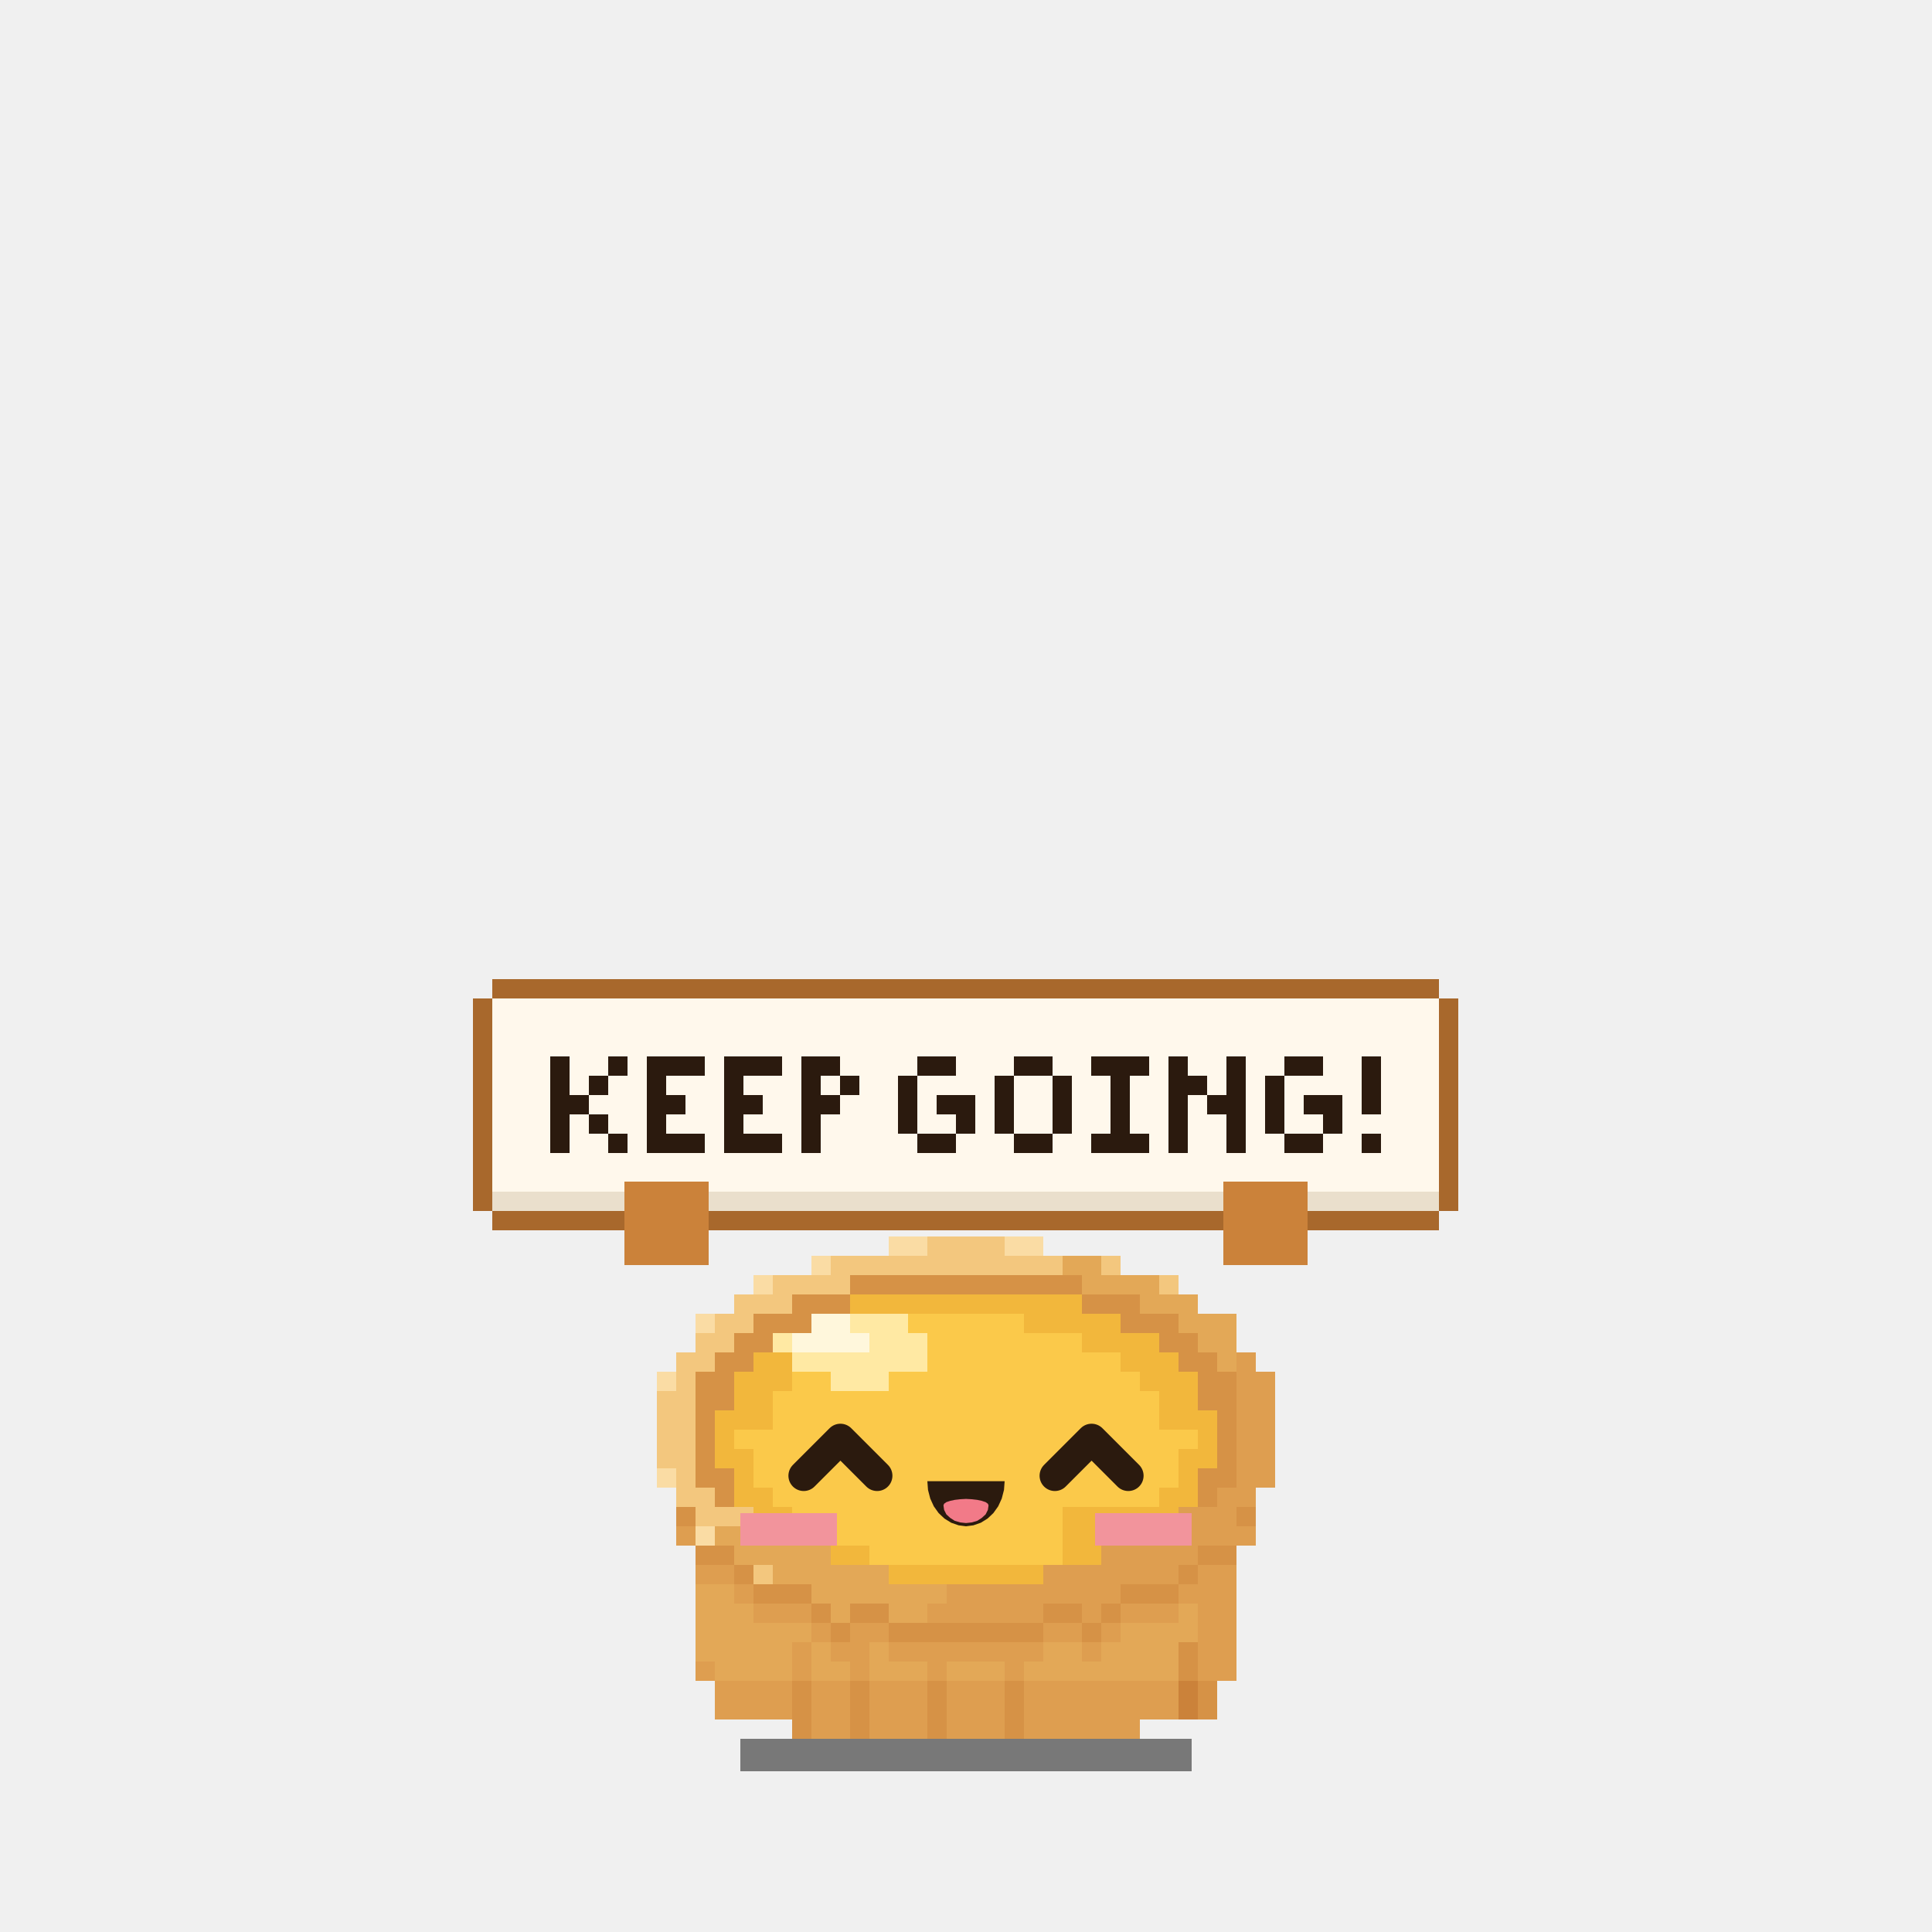
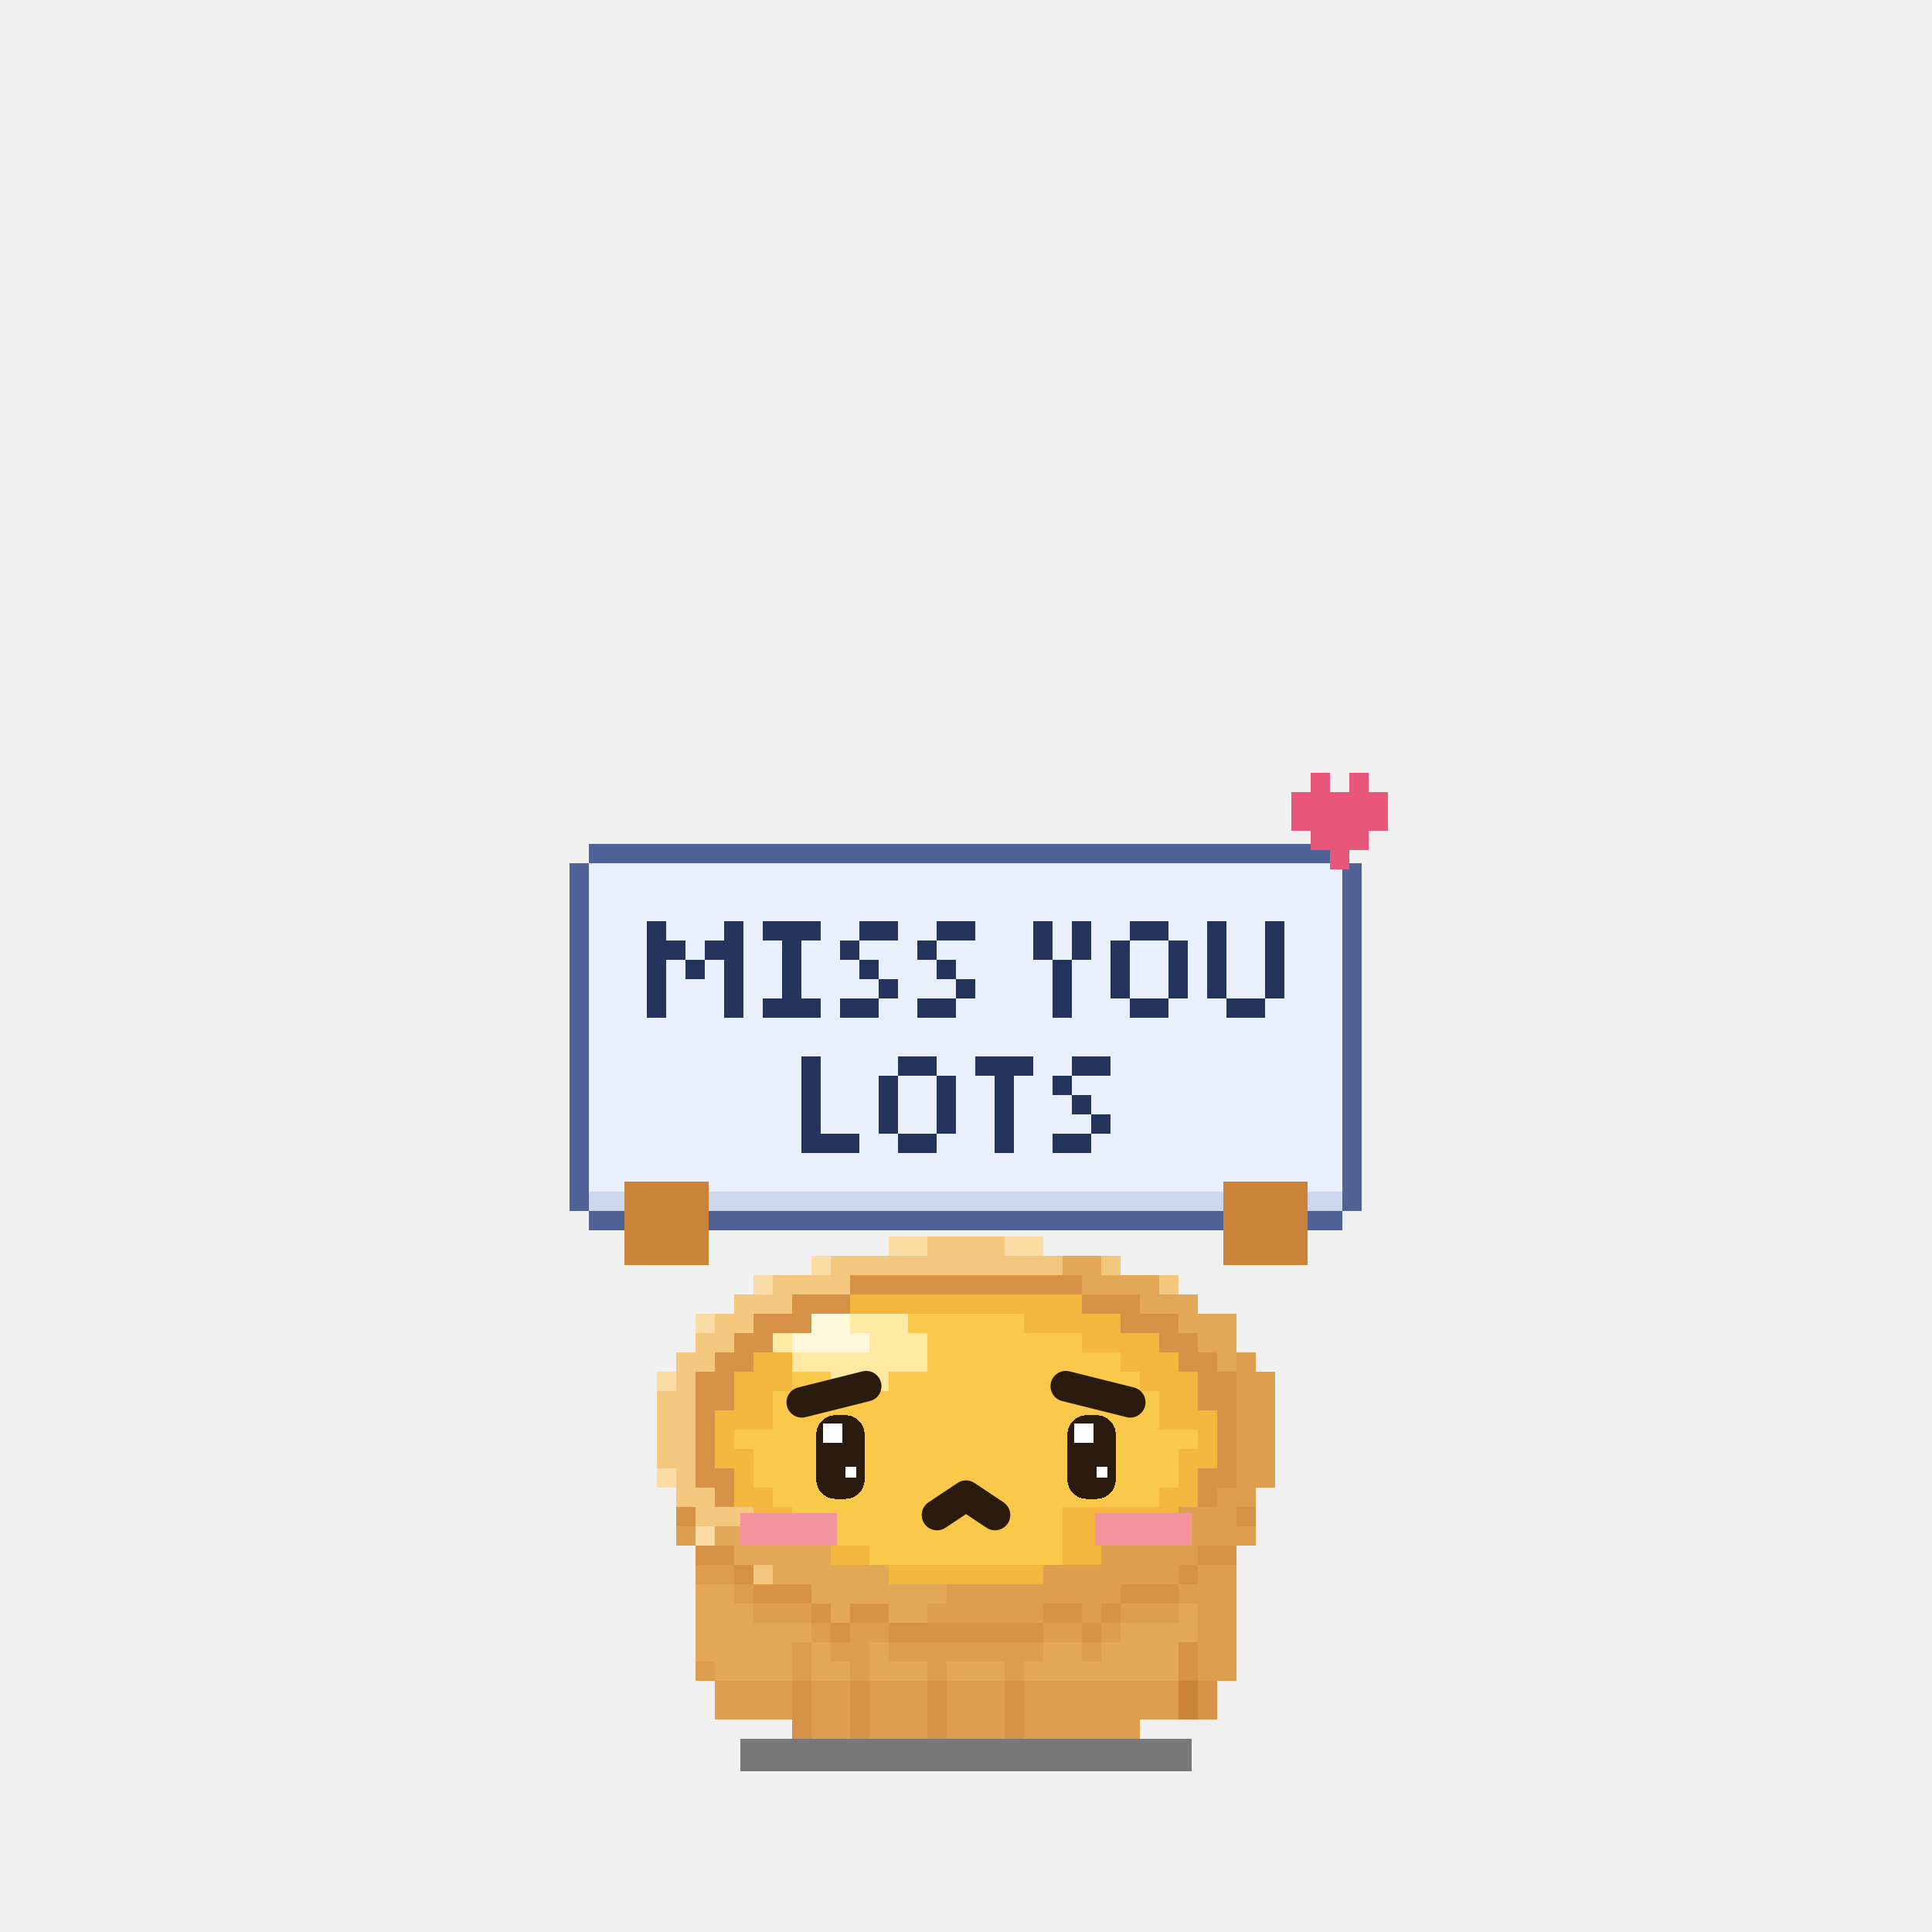
<svg xmlns="http://www.w3.org/2000/svg" viewBox="-20 -34 60 60" width="500" height="500" shape-rendering="crispEdges">
  <defs>
    <style>
      .rise { animation: sign-rise 0.55s ease-out both; }
      .hold { transform-origin: 10px 4.2px; animation: sign-sway 2s 0.55s infinite ease-in-out; }
      .body { transform-origin: 10px 20px; animation: sign-bounce 1s infinite ease-in-out; }
      .shadow { transform-origin: 10px 20px; animation: sign-shadow 1s infinite ease-in-out; }
-       .tw1 { opacity: 0; animation: sign-tw 2s 0.6s infinite step-end; }
-       .tw2 { opacity: 0; animation: sign-tw 2s 1.6s infinite step-end; }
      @keyframes sign-rise {
-       0% { transform: translateY(8.8px); }
+       0% { transform: translateY(13.0px); }
      70% { transform: translateY(-1px); }
      100% { transform: translateY(0); }
      }
      @keyframes sign-sway {
      0%, 100% { transform: rotate(-2.5deg) translateY(0); }
      25% { transform: rotate(0deg) translateY(-0.6px); }
      50% { transform: rotate(2.5deg) translateY(0); }
      75% { transform: rotate(0deg) translateY(-0.6px); }
      }
      @keyframes sign-bounce { 0%, 100% { transform: scale(1, 1); } 50% { transform: scale(1.025, 0.975); } }
      @keyframes sign-shadow { 0%, 100% { transform: scaleX(1); } 50% { transform: scaleX(1.04); } }
-       @keyframes sign-tw { 0% { opacity: 1; } 25% { opacity: 0; } 100% { opacity: 0; } }
+       .beat { transform-box: fill-box; transform-origin: center; animation: sign-beat 1s infinite ease-out; }
+       @keyframes sign-beat {
+       0%, 40%, 100% { transform: scale(1); }
+       10% { transform: scale(1.3); }
+       20% { transform: scale(1.05); }
+       30% { transform: scale(1.22); }
+       }
+       .blink { transform-origin: 10px 11.25px; animation: sign-blink 4s infinite ease-in-out; }
+       @keyframes sign-blink { 0%, 46%, 54%, 100% { transform: scaleY(1); } 50% { transform: scaleY(0.12); } }
    </style>
  </defs>
  <g class="shadow">
    <rect x="3" y="20" width="14" height="1" fill="#000" opacity="0.5" />
  </g>
  <g class="body">
    <g class="rise">
      <g class="hold">
-         <g transform="translate(-5.3 -3.6) scale(0.6)">
-           <rect x="1" y="0" width="49" height="1" fill="#A8682C" />
-           <rect x="0" y="1" width="1" height="1" fill="#A8682C" />
-           <rect x="1" y="1" width="49" height="1" fill="#FFF8EC" />
-           <rect x="50" y="1" width="1" height="1" fill="#A8682C" />
-           <rect x="0" y="2" width="1" height="1" fill="#A8682C" />
-           <rect x="1" y="2" width="49" height="1" fill="#FFF8EC" />
-           <rect x="50" y="2" width="1" height="1" fill="#A8682C" />
-           <rect x="0" y="3" width="1" height="1" fill="#A8682C" />
-           <rect x="1" y="3" width="49" height="1" fill="#FFF8EC" />
-           <rect x="50" y="3" width="1" height="1" fill="#A8682C" />
-           <rect x="0" y="4" width="1" height="1" fill="#A8682C" />
-           <rect x="1" y="4" width="3" height="1" fill="#FFF8EC" />
-           <rect x="4" y="4" width="1" height="1" fill="#2B1A0E" />
-           <rect x="5" y="4" width="2" height="1" fill="#FFF8EC" />
-           <rect x="7" y="4" width="1" height="1" fill="#2B1A0E" />
-           <rect x="8" y="4" width="1" height="1" fill="#FFF8EC" />
-           <rect x="9" y="4" width="3" height="1" fill="#2B1A0E" />
-           <rect x="12" y="4" width="1" height="1" fill="#FFF8EC" />
-           <rect x="13" y="4" width="3" height="1" fill="#2B1A0E" />
-           <rect x="16" y="4" width="1" height="1" fill="#FFF8EC" />
-           <rect x="17" y="4" width="2" height="1" fill="#2B1A0E" />
-           <rect x="19" y="4" width="4" height="1" fill="#FFF8EC" />
-           <rect x="23" y="4" width="2" height="1" fill="#2B1A0E" />
-           <rect x="25" y="4" width="3" height="1" fill="#FFF8EC" />
-           <rect x="28" y="4" width="2" height="1" fill="#2B1A0E" />
-           <rect x="30" y="4" width="2" height="1" fill="#FFF8EC" />
-           <rect x="32" y="4" width="3" height="1" fill="#2B1A0E" />
-           <rect x="35" y="4" width="1" height="1" fill="#FFF8EC" />
-           <rect x="36" y="4" width="1" height="1" fill="#2B1A0E" />
-           <rect x="37" y="4" width="2" height="1" fill="#FFF8EC" />
-           <rect x="39" y="4" width="1" height="1" fill="#2B1A0E" />
-           <rect x="40" y="4" width="2" height="1" fill="#FFF8EC" />
-           <rect x="42" y="4" width="2" height="1" fill="#2B1A0E" />
-           <rect x="44" y="4" width="2" height="1" fill="#FFF8EC" />
-           <rect x="46" y="4" width="1" height="1" fill="#2B1A0E" />
-           <rect x="47" y="4" width="3" height="1" fill="#FFF8EC" />
-           <rect x="50" y="4" width="1" height="1" fill="#A8682C" />
-           <rect x="0" y="5" width="1" height="1" fill="#A8682C" />
-           <rect x="1" y="5" width="3" height="1" fill="#FFF8EC" />
-           <rect x="4" y="5" width="1" height="1" fill="#2B1A0E" />
-           <rect x="5" y="5" width="1" height="1" fill="#FFF8EC" />
-           <rect x="6" y="5" width="1" height="1" fill="#2B1A0E" />
-           <rect x="7" y="5" width="2" height="1" fill="#FFF8EC" />
-           <rect x="9" y="5" width="1" height="1" fill="#2B1A0E" />
-           <rect x="10" y="5" width="3" height="1" fill="#FFF8EC" />
-           <rect x="13" y="5" width="1" height="1" fill="#2B1A0E" />
-           <rect x="14" y="5" width="3" height="1" fill="#FFF8EC" />
-           <rect x="17" y="5" width="1" height="1" fill="#2B1A0E" />
-           <rect x="18" y="5" width="1" height="1" fill="#FFF8EC" />
-           <rect x="19" y="5" width="1" height="1" fill="#2B1A0E" />
-           <rect x="20" y="5" width="2" height="1" fill="#FFF8EC" />
-           <rect x="22" y="5" width="1" height="1" fill="#2B1A0E" />
-           <rect x="23" y="5" width="4" height="1" fill="#FFF8EC" />
-           <rect x="27" y="5" width="1" height="1" fill="#2B1A0E" />
-           <rect x="28" y="5" width="2" height="1" fill="#FFF8EC" />
-           <rect x="30" y="5" width="1" height="1" fill="#2B1A0E" />
-           <rect x="31" y="5" width="2" height="1" fill="#FFF8EC" />
-           <rect x="33" y="5" width="1" height="1" fill="#2B1A0E" />
-           <rect x="34" y="5" width="2" height="1" fill="#FFF8EC" />
-           <rect x="36" y="5" width="2" height="1" fill="#2B1A0E" />
-           <rect x="38" y="5" width="1" height="1" fill="#FFF8EC" />
-           <rect x="39" y="5" width="1" height="1" fill="#2B1A0E" />
-           <rect x="40" y="5" width="1" height="1" fill="#FFF8EC" />
-           <rect x="41" y="5" width="1" height="1" fill="#2B1A0E" />
-           <rect x="42" y="5" width="4" height="1" fill="#FFF8EC" />
-           <rect x="46" y="5" width="1" height="1" fill="#2B1A0E" />
-           <rect x="47" y="5" width="3" height="1" fill="#FFF8EC" />
-           <rect x="50" y="5" width="1" height="1" fill="#A8682C" />
-           <rect x="0" y="6" width="1" height="1" fill="#A8682C" />
-           <rect x="1" y="6" width="3" height="1" fill="#FFF8EC" />
-           <rect x="4" y="6" width="2" height="1" fill="#2B1A0E" />
-           <rect x="6" y="6" width="3" height="1" fill="#FFF8EC" />
-           <rect x="9" y="6" width="2" height="1" fill="#2B1A0E" />
-           <rect x="11" y="6" width="2" height="1" fill="#FFF8EC" />
-           <rect x="13" y="6" width="2" height="1" fill="#2B1A0E" />
-           <rect x="15" y="6" width="2" height="1" fill="#FFF8EC" />
-           <rect x="17" y="6" width="2" height="1" fill="#2B1A0E" />
-           <rect x="19" y="6" width="3" height="1" fill="#FFF8EC" />
-           <rect x="22" y="6" width="1" height="1" fill="#2B1A0E" />
-           <rect x="23" y="6" width="1" height="1" fill="#FFF8EC" />
-           <rect x="24" y="6" width="2" height="1" fill="#2B1A0E" />
-           <rect x="26" y="6" width="1" height="1" fill="#FFF8EC" />
-           <rect x="27" y="6" width="1" height="1" fill="#2B1A0E" />
-           <rect x="28" y="6" width="2" height="1" fill="#FFF8EC" />
-           <rect x="30" y="6" width="1" height="1" fill="#2B1A0E" />
-           <rect x="31" y="6" width="2" height="1" fill="#FFF8EC" />
-           <rect x="33" y="6" width="1" height="1" fill="#2B1A0E" />
-           <rect x="34" y="6" width="2" height="1" fill="#FFF8EC" />
-           <rect x="36" y="6" width="1" height="1" fill="#2B1A0E" />
-           <rect x="37" y="6" width="1" height="1" fill="#FFF8EC" />
-           <rect x="38" y="6" width="2" height="1" fill="#2B1A0E" />
-           <rect x="40" y="6" width="1" height="1" fill="#FFF8EC" />
-           <rect x="41" y="6" width="1" height="1" fill="#2B1A0E" />
-           <rect x="42" y="6" width="1" height="1" fill="#FFF8EC" />
-           <rect x="43" y="6" width="2" height="1" fill="#2B1A0E" />
-           <rect x="45" y="6" width="1" height="1" fill="#FFF8EC" />
-           <rect x="46" y="6" width="1" height="1" fill="#2B1A0E" />
-           <rect x="47" y="6" width="3" height="1" fill="#FFF8EC" />
-           <rect x="50" y="6" width="1" height="1" fill="#A8682C" />
-           <rect x="0" y="7" width="1" height="1" fill="#A8682C" />
-           <rect x="1" y="7" width="3" height="1" fill="#FFF8EC" />
-           <rect x="4" y="7" width="1" height="1" fill="#2B1A0E" />
-           <rect x="5" y="7" width="1" height="1" fill="#FFF8EC" />
-           <rect x="6" y="7" width="1" height="1" fill="#2B1A0E" />
-           <rect x="7" y="7" width="2" height="1" fill="#FFF8EC" />
-           <rect x="9" y="7" width="1" height="1" fill="#2B1A0E" />
-           <rect x="10" y="7" width="3" height="1" fill="#FFF8EC" />
-           <rect x="13" y="7" width="1" height="1" fill="#2B1A0E" />
-           <rect x="14" y="7" width="3" height="1" fill="#FFF8EC" />
-           <rect x="17" y="7" width="1" height="1" fill="#2B1A0E" />
-           <rect x="18" y="7" width="4" height="1" fill="#FFF8EC" />
-           <rect x="22" y="7" width="1" height="1" fill="#2B1A0E" />
-           <rect x="23" y="7" width="2" height="1" fill="#FFF8EC" />
-           <rect x="25" y="7" width="1" height="1" fill="#2B1A0E" />
-           <rect x="26" y="7" width="1" height="1" fill="#FFF8EC" />
-           <rect x="27" y="7" width="1" height="1" fill="#2B1A0E" />
-           <rect x="28" y="7" width="2" height="1" fill="#FFF8EC" />
-           <rect x="30" y="7" width="1" height="1" fill="#2B1A0E" />
-           <rect x="31" y="7" width="2" height="1" fill="#FFF8EC" />
-           <rect x="33" y="7" width="1" height="1" fill="#2B1A0E" />
-           <rect x="34" y="7" width="2" height="1" fill="#FFF8EC" />
-           <rect x="36" y="7" width="1" height="1" fill="#2B1A0E" />
-           <rect x="37" y="7" width="2" height="1" fill="#FFF8EC" />
-           <rect x="39" y="7" width="1" height="1" fill="#2B1A0E" />
-           <rect x="40" y="7" width="1" height="1" fill="#FFF8EC" />
-           <rect x="41" y="7" width="1" height="1" fill="#2B1A0E" />
-           <rect x="42" y="7" width="2" height="1" fill="#FFF8EC" />
-           <rect x="44" y="7" width="1" height="1" fill="#2B1A0E" />
-           <rect x="45" y="7" width="5" height="1" fill="#FFF8EC" />
-           <rect x="50" y="7" width="1" height="1" fill="#A8682C" />
-           <rect x="0" y="8" width="1" height="1" fill="#A8682C" />
-           <rect x="1" y="8" width="3" height="1" fill="#FFF8EC" />
-           <rect x="4" y="8" width="1" height="1" fill="#2B1A0E" />
-           <rect x="5" y="8" width="2" height="1" fill="#FFF8EC" />
-           <rect x="7" y="8" width="1" height="1" fill="#2B1A0E" />
-           <rect x="8" y="8" width="1" height="1" fill="#FFF8EC" />
-           <rect x="9" y="8" width="3" height="1" fill="#2B1A0E" />
-           <rect x="12" y="8" width="1" height="1" fill="#FFF8EC" />
-           <rect x="13" y="8" width="3" height="1" fill="#2B1A0E" />
-           <rect x="16" y="8" width="1" height="1" fill="#FFF8EC" />
-           <rect x="17" y="8" width="1" height="1" fill="#2B1A0E" />
-           <rect x="18" y="8" width="5" height="1" fill="#FFF8EC" />
-           <rect x="23" y="8" width="2" height="1" fill="#2B1A0E" />
-           <rect x="25" y="8" width="3" height="1" fill="#FFF8EC" />
-           <rect x="28" y="8" width="2" height="1" fill="#2B1A0E" />
-           <rect x="30" y="8" width="2" height="1" fill="#FFF8EC" />
-           <rect x="32" y="8" width="3" height="1" fill="#2B1A0E" />
-           <rect x="35" y="8" width="1" height="1" fill="#FFF8EC" />
-           <rect x="36" y="8" width="1" height="1" fill="#2B1A0E" />
-           <rect x="37" y="8" width="2" height="1" fill="#FFF8EC" />
-           <rect x="39" y="8" width="1" height="1" fill="#2B1A0E" />
-           <rect x="40" y="8" width="2" height="1" fill="#FFF8EC" />
-           <rect x="42" y="8" width="2" height="1" fill="#2B1A0E" />
-           <rect x="44" y="8" width="2" height="1" fill="#FFF8EC" />
-           <rect x="46" y="8" width="1" height="1" fill="#2B1A0E" />
-           <rect x="47" y="8" width="3" height="1" fill="#FFF8EC" />
-           <rect x="50" y="8" width="1" height="1" fill="#A8682C" />
-           <rect x="0" y="9" width="1" height="1" fill="#A8682C" />
-           <rect x="1" y="9" width="49" height="1" fill="#FFF8EC" />
-           <rect x="50" y="9" width="1" height="1" fill="#A8682C" />
-           <rect x="0" y="10" width="1" height="1" fill="#A8682C" />
-           <rect x="1" y="10" width="49" height="1" fill="#FFF8EC" />
-           <rect x="50" y="10" width="1" height="1" fill="#A8682C" />
-           <rect x="0" y="11" width="1" height="1" fill="#A8682C" />
-           <rect x="1" y="11" width="49" height="1" fill="#EADFCC" />
-           <rect x="50" y="11" width="1" height="1" fill="#A8682C" />
-           <rect x="1" y="12" width="49" height="1" fill="#A8682C" />
+         <g transform="translate(-2.3 -7.8) scale(0.6)">
+           <rect x="1" y="0" width="39" height="1" fill="#4F6396" />
+           <rect x="0" y="1" width="1" height="1" fill="#4F6396" />
+           <rect x="1" y="1" width="39" height="1" fill="#EAF0FB" />
+           <rect x="40" y="1" width="1" height="1" fill="#4F6396" />
+           <rect x="0" y="2" width="1" height="1" fill="#4F6396" />
+           <rect x="1" y="2" width="39" height="1" fill="#EAF0FB" />
+           <rect x="40" y="2" width="1" height="1" fill="#4F6396" />
+           <rect x="0" y="3" width="1" height="1" fill="#4F6396" />
+           <rect x="1" y="3" width="39" height="1" fill="#EAF0FB" />
+           <rect x="40" y="3" width="1" height="1" fill="#4F6396" />
+           <rect x="0" y="4" width="1" height="1" fill="#4F6396" />
+           <rect x="1" y="4" width="3" height="1" fill="#EAF0FB" />
+           <rect x="4" y="4" width="1" height="1" fill="#24345C" />
+           <rect x="5" y="4" width="3" height="1" fill="#EAF0FB" />
+           <rect x="8" y="4" width="1" height="1" fill="#24345C" />
+           <rect x="9" y="4" width="1" height="1" fill="#EAF0FB" />
+           <rect x="10" y="4" width="3" height="1" fill="#24345C" />
+           <rect x="13" y="4" width="2" height="1" fill="#EAF0FB" />
+           <rect x="15" y="4" width="2" height="1" fill="#24345C" />
+           <rect x="17" y="4" width="2" height="1" fill="#EAF0FB" />
+           <rect x="19" y="4" width="2" height="1" fill="#24345C" />
+           <rect x="21" y="4" width="3" height="1" fill="#EAF0FB" />
+           <rect x="24" y="4" width="1" height="1" fill="#24345C" />
+           <rect x="25" y="4" width="1" height="1" fill="#EAF0FB" />
+           <rect x="26" y="4" width="1" height="1" fill="#24345C" />
+           <rect x="27" y="4" width="2" height="1" fill="#EAF0FB" />
+           <rect x="29" y="4" width="2" height="1" fill="#24345C" />
+           <rect x="31" y="4" width="2" height="1" fill="#EAF0FB" />
+           <rect x="33" y="4" width="1" height="1" fill="#24345C" />
+           <rect x="34" y="4" width="2" height="1" fill="#EAF0FB" />
+           <rect x="36" y="4" width="1" height="1" fill="#24345C" />
+           <rect x="37" y="4" width="3" height="1" fill="#EAF0FB" />
+           <rect x="40" y="4" width="1" height="1" fill="#4F6396" />
+           <rect x="0" y="5" width="1" height="1" fill="#4F6396" />
+           <rect x="1" y="5" width="3" height="1" fill="#EAF0FB" />
+           <rect x="4" y="5" width="2" height="1" fill="#24345C" />
+           <rect x="6" y="5" width="1" height="1" fill="#EAF0FB" />
+           <rect x="7" y="5" width="2" height="1" fill="#24345C" />
+           <rect x="9" y="5" width="2" height="1" fill="#EAF0FB" />
+           <rect x="11" y="5" width="1" height="1" fill="#24345C" />
+           <rect x="12" y="5" width="2" height="1" fill="#EAF0FB" />
+           <rect x="14" y="5" width="1" height="1" fill="#24345C" />
+           <rect x="15" y="5" width="3" height="1" fill="#EAF0FB" />
+           <rect x="18" y="5" width="1" height="1" fill="#24345C" />
+           <rect x="19" y="5" width="5" height="1" fill="#EAF0FB" />
+           <rect x="24" y="5" width="1" height="1" fill="#24345C" />
+           <rect x="25" y="5" width="1" height="1" fill="#EAF0FB" />
+           <rect x="26" y="5" width="1" height="1" fill="#24345C" />
+           <rect x="27" y="5" width="1" height="1" fill="#EAF0FB" />
+           <rect x="28" y="5" width="1" height="1" fill="#24345C" />
+           <rect x="29" y="5" width="2" height="1" fill="#EAF0FB" />
+           <rect x="31" y="5" width="1" height="1" fill="#24345C" />
+           <rect x="32" y="5" width="1" height="1" fill="#EAF0FB" />
+           <rect x="33" y="5" width="1" height="1" fill="#24345C" />
+           <rect x="34" y="5" width="2" height="1" fill="#EAF0FB" />
+           <rect x="36" y="5" width="1" height="1" fill="#24345C" />
+           <rect x="37" y="5" width="3" height="1" fill="#EAF0FB" />
+           <rect x="40" y="5" width="1" height="1" fill="#4F6396" />
+           <rect x="0" y="6" width="1" height="1" fill="#4F6396" />
+           <rect x="1" y="6" width="3" height="1" fill="#EAF0FB" />
+           <rect x="4" y="6" width="1" height="1" fill="#24345C" />
+           <rect x="5" y="6" width="1" height="1" fill="#EAF0FB" />
+           <rect x="6" y="6" width="1" height="1" fill="#24345C" />
+           <rect x="7" y="6" width="1" height="1" fill="#EAF0FB" />
+           <rect x="8" y="6" width="1" height="1" fill="#24345C" />
+           <rect x="9" y="6" width="2" height="1" fill="#EAF0FB" />
+           <rect x="11" y="6" width="1" height="1" fill="#24345C" />
+           <rect x="12" y="6" width="3" height="1" fill="#EAF0FB" />
+           <rect x="15" y="6" width="1" height="1" fill="#24345C" />
+           <rect x="16" y="6" width="3" height="1" fill="#EAF0FB" />
+           <rect x="19" y="6" width="1" height="1" fill="#24345C" />
+           <rect x="20" y="6" width="5" height="1" fill="#EAF0FB" />
+           <rect x="25" y="6" width="1" height="1" fill="#24345C" />
+           <rect x="26" y="6" width="2" height="1" fill="#EAF0FB" />
+           <rect x="28" y="6" width="1" height="1" fill="#24345C" />
+           <rect x="29" y="6" width="2" height="1" fill="#EAF0FB" />
+           <rect x="31" y="6" width="1" height="1" fill="#24345C" />
+           <rect x="32" y="6" width="1" height="1" fill="#EAF0FB" />
+           <rect x="33" y="6" width="1" height="1" fill="#24345C" />
+           <rect x="34" y="6" width="2" height="1" fill="#EAF0FB" />
+           <rect x="36" y="6" width="1" height="1" fill="#24345C" />
+           <rect x="37" y="6" width="3" height="1" fill="#EAF0FB" />
+           <rect x="40" y="6" width="1" height="1" fill="#4F6396" />
+           <rect x="0" y="7" width="1" height="1" fill="#4F6396" />
+           <rect x="1" y="7" width="3" height="1" fill="#EAF0FB" />
+           <rect x="4" y="7" width="1" height="1" fill="#24345C" />
+           <rect x="5" y="7" width="3" height="1" fill="#EAF0FB" />
+           <rect x="8" y="7" width="1" height="1" fill="#24345C" />
+           <rect x="9" y="7" width="2" height="1" fill="#EAF0FB" />
+           <rect x="11" y="7" width="1" height="1" fill="#24345C" />
+           <rect x="12" y="7" width="4" height="1" fill="#EAF0FB" />
+           <rect x="16" y="7" width="1" height="1" fill="#24345C" />
+           <rect x="17" y="7" width="3" height="1" fill="#EAF0FB" />
+           <rect x="20" y="7" width="1" height="1" fill="#24345C" />
+           <rect x="21" y="7" width="4" height="1" fill="#EAF0FB" />
+           <rect x="25" y="7" width="1" height="1" fill="#24345C" />
+           <rect x="26" y="7" width="2" height="1" fill="#EAF0FB" />
+           <rect x="28" y="7" width="1" height="1" fill="#24345C" />
+           <rect x="29" y="7" width="2" height="1" fill="#EAF0FB" />
+           <rect x="31" y="7" width="1" height="1" fill="#24345C" />
+           <rect x="32" y="7" width="1" height="1" fill="#EAF0FB" />
+           <rect x="33" y="7" width="1" height="1" fill="#24345C" />
+           <rect x="34" y="7" width="2" height="1" fill="#EAF0FB" />
+           <rect x="36" y="7" width="1" height="1" fill="#24345C" />
+           <rect x="37" y="7" width="3" height="1" fill="#EAF0FB" />
+           <rect x="40" y="7" width="1" height="1" fill="#4F6396" />
+           <rect x="0" y="8" width="1" height="1" fill="#4F6396" />
+           <rect x="1" y="8" width="3" height="1" fill="#EAF0FB" />
+           <rect x="4" y="8" width="1" height="1" fill="#24345C" />
+           <rect x="5" y="8" width="3" height="1" fill="#EAF0FB" />
+           <rect x="8" y="8" width="1" height="1" fill="#24345C" />
+           <rect x="9" y="8" width="1" height="1" fill="#EAF0FB" />
+           <rect x="10" y="8" width="3" height="1" fill="#24345C" />
+           <rect x="13" y="8" width="1" height="1" fill="#EAF0FB" />
+           <rect x="14" y="8" width="2" height="1" fill="#24345C" />
+           <rect x="16" y="8" width="2" height="1" fill="#EAF0FB" />
+           <rect x="18" y="8" width="2" height="1" fill="#24345C" />
+           <rect x="20" y="8" width="5" height="1" fill="#EAF0FB" />
+           <rect x="25" y="8" width="1" height="1" fill="#24345C" />
+           <rect x="26" y="8" width="3" height="1" fill="#EAF0FB" />
+           <rect x="29" y="8" width="2" height="1" fill="#24345C" />
+           <rect x="31" y="8" width="3" height="1" fill="#EAF0FB" />
+           <rect x="34" y="8" width="2" height="1" fill="#24345C" />
+           <rect x="36" y="8" width="4" height="1" fill="#EAF0FB" />
+           <rect x="40" y="8" width="1" height="1" fill="#4F6396" />
+           <rect x="0" y="9" width="1" height="1" fill="#4F6396" />
+           <rect x="1" y="9" width="39" height="1" fill="#EAF0FB" />
+           <rect x="40" y="9" width="1" height="1" fill="#4F6396" />
+           <rect x="0" y="10" width="1" height="1" fill="#4F6396" />
+           <rect x="1" y="10" width="39" height="1" fill="#EAF0FB" />
+           <rect x="40" y="10" width="1" height="1" fill="#4F6396" />
+           <rect x="0" y="11" width="1" height="1" fill="#4F6396" />
+           <rect x="1" y="11" width="11" height="1" fill="#EAF0FB" />
+           <rect x="12" y="11" width="1" height="1" fill="#24345C" />
+           <rect x="13" y="11" width="4" height="1" fill="#EAF0FB" />
+           <rect x="17" y="11" width="2" height="1" fill="#24345C" />
+           <rect x="19" y="11" width="2" height="1" fill="#EAF0FB" />
+           <rect x="21" y="11" width="3" height="1" fill="#24345C" />
+           <rect x="24" y="11" width="2" height="1" fill="#EAF0FB" />
+           <rect x="26" y="11" width="2" height="1" fill="#24345C" />
+           <rect x="28" y="11" width="12" height="1" fill="#EAF0FB" />
+           <rect x="40" y="11" width="1" height="1" fill="#4F6396" />
+           <rect x="0" y="12" width="1" height="1" fill="#4F6396" />
+           <rect x="1" y="12" width="11" height="1" fill="#EAF0FB" />
+           <rect x="12" y="12" width="1" height="1" fill="#24345C" />
+           <rect x="13" y="12" width="3" height="1" fill="#EAF0FB" />
+           <rect x="16" y="12" width="1" height="1" fill="#24345C" />
+           <rect x="17" y="12" width="2" height="1" fill="#EAF0FB" />
+           <rect x="19" y="12" width="1" height="1" fill="#24345C" />
+           <rect x="20" y="12" width="2" height="1" fill="#EAF0FB" />
+           <rect x="22" y="12" width="1" height="1" fill="#24345C" />
+           <rect x="23" y="12" width="2" height="1" fill="#EAF0FB" />
+           <rect x="25" y="12" width="1" height="1" fill="#24345C" />
+           <rect x="26" y="12" width="14" height="1" fill="#EAF0FB" />
+           <rect x="40" y="12" width="1" height="1" fill="#4F6396" />
+           <rect x="0" y="13" width="1" height="1" fill="#4F6396" />
+           <rect x="1" y="13" width="11" height="1" fill="#EAF0FB" />
+           <rect x="12" y="13" width="1" height="1" fill="#24345C" />
+           <rect x="13" y="13" width="3" height="1" fill="#EAF0FB" />
+           <rect x="16" y="13" width="1" height="1" fill="#24345C" />
+           <rect x="17" y="13" width="2" height="1" fill="#EAF0FB" />
+           <rect x="19" y="13" width="1" height="1" fill="#24345C" />
+           <rect x="20" y="13" width="2" height="1" fill="#EAF0FB" />
+           <rect x="22" y="13" width="1" height="1" fill="#24345C" />
+           <rect x="23" y="13" width="3" height="1" fill="#EAF0FB" />
+           <rect x="26" y="13" width="1" height="1" fill="#24345C" />
+           <rect x="27" y="13" width="13" height="1" fill="#EAF0FB" />
+           <rect x="40" y="13" width="1" height="1" fill="#4F6396" />
+           <rect x="0" y="14" width="1" height="1" fill="#4F6396" />
+           <rect x="1" y="14" width="11" height="1" fill="#EAF0FB" />
+           <rect x="12" y="14" width="1" height="1" fill="#24345C" />
+           <rect x="13" y="14" width="3" height="1" fill="#EAF0FB" />
+           <rect x="16" y="14" width="1" height="1" fill="#24345C" />
+           <rect x="17" y="14" width="2" height="1" fill="#EAF0FB" />
+           <rect x="19" y="14" width="1" height="1" fill="#24345C" />
+           <rect x="20" y="14" width="2" height="1" fill="#EAF0FB" />
+           <rect x="22" y="14" width="1" height="1" fill="#24345C" />
+           <rect x="23" y="14" width="4" height="1" fill="#EAF0FB" />
+           <rect x="27" y="14" width="1" height="1" fill="#24345C" />
+           <rect x="28" y="14" width="12" height="1" fill="#EAF0FB" />
+           <rect x="40" y="14" width="1" height="1" fill="#4F6396" />
+           <rect x="0" y="15" width="1" height="1" fill="#4F6396" />
+           <rect x="1" y="15" width="11" height="1" fill="#EAF0FB" />
+           <rect x="12" y="15" width="3" height="1" fill="#24345C" />
+           <rect x="15" y="15" width="2" height="1" fill="#EAF0FB" />
+           <rect x="17" y="15" width="2" height="1" fill="#24345C" />
+           <rect x="19" y="15" width="3" height="1" fill="#EAF0FB" />
+           <rect x="22" y="15" width="1" height="1" fill="#24345C" />
+           <rect x="23" y="15" width="2" height="1" fill="#EAF0FB" />
+           <rect x="25" y="15" width="2" height="1" fill="#24345C" />
+           <rect x="27" y="15" width="13" height="1" fill="#EAF0FB" />
+           <rect x="40" y="15" width="1" height="1" fill="#4F6396" />
+           <rect x="0" y="16" width="1" height="1" fill="#4F6396" />
+           <rect x="1" y="16" width="39" height="1" fill="#EAF0FB" />
+           <rect x="40" y="16" width="1" height="1" fill="#4F6396" />
+           <rect x="0" y="17" width="1" height="1" fill="#4F6396" />
+           <rect x="1" y="17" width="39" height="1" fill="#EAF0FB" />
+           <rect x="40" y="17" width="1" height="1" fill="#4F6396" />
+           <rect x="0" y="18" width="1" height="1" fill="#4F6396" />
+           <rect x="1" y="18" width="39" height="1" fill="#CCD8EF" />
+           <rect x="40" y="18" width="1" height="1" fill="#4F6396" />
+           <rect x="1" y="19" width="39" height="1" fill="#4F6396" />
        </g>
        <rect class="free" x="-0.6" y="2.7" width="2.6" height="2.6" fill="#CB823A" />
        <rect class="free" x="18" y="2.7" width="2.6" height="2.6" fill="#CB823A" />
      </g>
    </g>
    <g id="tart" transform="translate(0.4 4.4) scale(0.6)">
      <rect x="12" y="0" width="8" height="2" fill="#FADCA4" />
      <rect x="8" y="1" width="16" height="2" fill="#F3C77E" />
      <rect x="5" y="2" width="22" height="2" fill="#D69246" />
      <rect x="4" y="3" width="24" height="2" fill="#F2B73C" />
      <rect x="2" y="4" width="28" height="2" fill="#D69246" />
      <rect x="2" y="5" width="28" height="2" fill="#FBC94A" />
      <rect x="1" y="6" width="30" height="2" fill="#FBC94A" />
      <rect x="0" y="7" width="32" height="2" fill="#FBC94A" />
      <rect x="0" y="8" width="32" height="2" fill="#FBC94A" />
      <rect x="0" y="9" width="32" height="2" fill="#FBC94A" />
      <rect x="0" y="10" width="32" height="2" fill="#FBC94A" />
      <rect x="0" y="11" width="32" height="2" fill="#FBC94A" />
      <rect x="1" y="12" width="30" height="2" fill="#FBC94A" />
      <rect x="1" y="13" width="30" height="2" fill="#FBC94A" />
      <rect x="1" y="14" width="30" height="2" fill="#FBC94A" />
      <rect x="2" y="15" width="28" height="2" fill="#FBC94A" />
      <rect x="2" y="16" width="28" height="2" fill="#FBC94A" />
      <rect x="2" y="17" width="28" height="2" fill="#DE9E50" />
      <rect x="2" y="18" width="28" height="2" fill="#DE9E50" />
      <rect x="2" y="19" width="28" height="2" fill="#DE9E50" />
      <rect x="2" y="20" width="28" height="2" fill="#E3A857" />
      <rect x="2" y="21" width="28" height="2" fill="#DE9E50" />
      <rect x="3" y="22" width="26" height="2" fill="#E3A857" />
      <rect x="3" y="23" width="26" height="2" fill="#DE9E50" />
      <rect x="7" y="24" width="18" height="2" fill="#DE9E50" />
      <rect x="12" y="0" width="8" height="1" fill="#FADCA4" />
      <rect x="8" y="1" width="16" height="1" fill="#F3C77E" />
      <rect x="5" y="2" width="22" height="1" fill="#D69246" />
      <rect x="4" y="3" width="24" height="1" fill="#F2B73C" />
      <rect x="2" y="4" width="28" height="1" fill="#D69246" />
      <rect x="2" y="5" width="28" height="1" fill="#FBC94A" />
      <rect x="1" y="6" width="30" height="1" fill="#FBC94A" />
      <rect x="0" y="7" width="32" height="1" fill="#FBC94A" />
      <rect x="0" y="8" width="32" height="1" fill="#FBC94A" />
      <rect x="0" y="9" width="32" height="1" fill="#FBC94A" />
      <rect x="0" y="10" width="32" height="1" fill="#FBC94A" />
      <rect x="0" y="11" width="32" height="1" fill="#FBC94A" />
      <rect x="0" y="12" width="32" height="1" fill="#FBC94A" />
      <rect x="1" y="13" width="30" height="1" fill="#FBC94A" />
      <rect x="1" y="14" width="30" height="1" fill="#FBC94A" />
      <rect x="1" y="15" width="30" height="1" fill="#FBC94A" />
      <rect x="2" y="16" width="28" height="1" fill="#FBC94A" />
      <rect x="2" y="17" width="28" height="1" fill="#DE9E50" />
      <rect x="2" y="18" width="28" height="1" fill="#DE9E50" />
      <rect x="2" y="19" width="28" height="1" fill="#DE9E50" />
      <rect x="2" y="20" width="28" height="1" fill="#E3A857" />
      <rect x="2" y="21" width="28" height="1" fill="#DE9E50" />
      <rect x="2" y="22" width="28" height="1" fill="#E3A857" />
      <rect x="3" y="23" width="26" height="1" fill="#DE9E50" />
      <rect x="3" y="24" width="26" height="1" fill="#DE9E50" />
      <rect x="7" y="25" width="18" height="1" fill="#DE9E50" />
      <rect x="12" y="0" width="2" height="1" fill="#FADCA4" />
      <rect x="14" y="0" width="4" height="1" fill="#F3C77E" />
      <rect x="18" y="0" width="2" height="1" fill="#FADCA4" />
      <rect x="8" y="1" width="1" height="1" fill="#FADCA4" />
      <rect x="9" y="1" width="12" height="1" fill="#F3C77E" />
      <rect x="21" y="1" width="2" height="1" fill="#E3A857" />
      <rect x="23" y="1" width="1" height="1" fill="#F3C77E" />
      <rect x="5" y="2" width="1" height="1" fill="#FADCA4" />
      <rect x="6" y="2" width="4" height="1" fill="#F3C77E" />
      <rect x="10" y="2" width="12" height="1" fill="#D69246" />
      <rect x="22" y="2" width="4" height="1" fill="#E3A857" />
      <rect x="26" y="2" width="1" height="1" fill="#F3C77E" />
      <rect x="4" y="3" width="3" height="1" fill="#F3C77E" />
      <rect x="7" y="3" width="3" height="1" fill="#D69246" />
      <rect x="10" y="3" width="12" height="1" fill="#F2B73C" />
      <rect x="22" y="3" width="3" height="1" fill="#D69246" />
      <rect x="25" y="3" width="3" height="1" fill="#E3A857" />
      <rect x="2" y="4" width="1" height="1" fill="#FADCA4" />
      <rect x="3" y="4" width="2" height="1" fill="#F3C77E" />
      <rect x="5" y="4" width="3" height="1" fill="#D69246" />
      <rect x="8" y="4" width="2" height="1" fill="#FFF7DC" />
      <rect x="10" y="4" width="3" height="1" fill="#FFE9A3" />
      <rect x="13" y="4" width="6" height="1" fill="#FBC94A" />
      <rect x="19" y="4" width="5" height="1" fill="#F2B73C" />
      <rect x="24" y="4" width="3" height="1" fill="#D69246" />
      <rect x="27" y="4" width="3" height="1" fill="#E3A857" />
      <rect x="2" y="5" width="2" height="1" fill="#F3C77E" />
      <rect x="4" y="5" width="2" height="1" fill="#D69246" />
      <rect x="6" y="5" width="1" height="1" fill="#FFE9A3" />
      <rect x="7" y="5" width="4" height="1" fill="#FFF7DC" />
      <rect x="11" y="5" width="3" height="1" fill="#FFE9A3" />
      <rect x="14" y="5" width="8" height="1" fill="#FBC94A" />
      <rect x="22" y="5" width="4" height="1" fill="#F2B73C" />
      <rect x="26" y="5" width="2" height="1" fill="#D69246" />
      <rect x="28" y="5" width="2" height="1" fill="#E3A857" />
      <rect x="1" y="6" width="2" height="1" fill="#F3C77E" />
      <rect x="3" y="6" width="2" height="1" fill="#D69246" />
      <rect x="5" y="6" width="2" height="1" fill="#F2B73C" />
      <rect x="7" y="6" width="7" height="1" fill="#FFE9A3" />
      <rect x="14" y="6" width="10" height="1" fill="#FBC94A" />
      <rect x="24" y="6" width="3" height="1" fill="#F2B73C" />
      <rect x="27" y="6" width="2" height="1" fill="#D69246" />
      <rect x="29" y="6" width="1" height="1" fill="#E3A857" />
      <rect x="30" y="6" width="1" height="1" fill="#DE9E50" />
      <rect x="0" y="7" width="1" height="1" fill="#FADCA4" />
      <rect x="1" y="7" width="1" height="1" fill="#F3C77E" />
      <rect x="2" y="7" width="2" height="1" fill="#D69246" />
      <rect x="4" y="7" width="3" height="1" fill="#F2B73C" />
      <rect x="7" y="7" width="2" height="1" fill="#FBC94A" />
      <rect x="9" y="7" width="3" height="1" fill="#FFE9A3" />
      <rect x="12" y="7" width="13" height="1" fill="#FBC94A" />
      <rect x="25" y="7" width="3" height="1" fill="#F2B73C" />
      <rect x="28" y="7" width="2" height="1" fill="#D69246" />
      <rect x="30" y="7" width="2" height="1" fill="#DE9E50" />
      <rect x="0" y="8" width="2" height="1" fill="#F3C77E" />
      <rect x="2" y="8" width="2" height="1" fill="#D69246" />
      <rect x="4" y="8" width="2" height="1" fill="#F2B73C" />
      <rect x="6" y="8" width="20" height="1" fill="#FBC94A" />
      <rect x="26" y="8" width="2" height="1" fill="#F2B73C" />
      <rect x="28" y="8" width="2" height="1" fill="#D69246" />
      <rect x="30" y="8" width="2" height="1" fill="#DE9E50" />
      <rect x="0" y="9" width="2" height="1" fill="#F3C77E" />
      <rect x="2" y="9" width="1" height="1" fill="#D69246" />
      <rect x="3" y="9" width="3" height="1" fill="#F2B73C" />
      <rect x="6" y="9" width="20" height="1" fill="#FBC94A" />
      <rect x="26" y="9" width="3" height="1" fill="#F2B73C" />
      <rect x="29" y="9" width="1" height="1" fill="#D69246" />
      <rect x="30" y="9" width="2" height="1" fill="#DE9E50" />
      <rect x="0" y="10" width="2" height="1" fill="#F3C77E" />
      <rect x="2" y="10" width="1" height="1" fill="#D69246" />
      <rect x="3" y="10" width="1" height="1" fill="#F2B73C" />
      <rect x="4" y="10" width="24" height="1" fill="#FBC94A" />
      <rect x="28" y="10" width="1" height="1" fill="#F2B73C" />
      <rect x="29" y="10" width="1" height="1" fill="#D69246" />
      <rect x="30" y="10" width="2" height="1" fill="#DE9E50" />
      <rect x="0" y="11" width="2" height="1" fill="#F3C77E" />
      <rect x="2" y="11" width="1" height="1" fill="#D69246" />
      <rect x="3" y="11" width="2" height="1" fill="#F2B73C" />
      <rect x="5" y="11" width="22" height="1" fill="#FBC94A" />
      <rect x="27" y="11" width="2" height="1" fill="#F2B73C" />
      <rect x="29" y="11" width="1" height="1" fill="#D69246" />
      <rect x="30" y="11" width="2" height="1" fill="#DE9E50" />
      <rect x="0" y="12" width="1" height="1" fill="#FADCA4" />
      <rect x="1" y="12" width="1" height="1" fill="#F3C77E" />
      <rect x="2" y="12" width="2" height="1" fill="#D69246" />
      <rect x="4" y="12" width="1" height="1" fill="#F2B73C" />
      <rect x="5" y="12" width="22" height="1" fill="#FBC94A" />
      <rect x="27" y="12" width="1" height="1" fill="#F2B73C" />
      <rect x="28" y="12" width="2" height="1" fill="#D69246" />
      <rect x="30" y="12" width="2" height="1" fill="#DE9E50" />
      <rect x="1" y="13" width="2" height="1" fill="#F3C77E" />
      <rect x="3" y="13" width="1" height="1" fill="#D69246" />
      <rect x="4" y="13" width="2" height="1" fill="#F2B73C" />
      <rect x="6" y="13" width="20" height="1" fill="#FBC94A" />
      <rect x="26" y="13" width="2" height="1" fill="#F2B73C" />
      <rect x="28" y="13" width="1" height="1" fill="#D69246" />
      <rect x="29" y="13" width="2" height="1" fill="#DE9E50" />
      <rect x="1" y="14" width="1" height="1" fill="#D69246" />
      <rect x="2" y="14" width="3" height="1" fill="#F3C77E" />
      <rect x="5" y="14" width="2" height="1" fill="#F2B73C" />
      <rect x="7" y="14" width="14" height="1" fill="#FBC94A" />
      <rect x="21" y="14" width="6" height="1" fill="#F2B73C" />
      <rect x="27" y="14" width="3" height="1" fill="#DE9E50" />
      <rect x="30" y="14" width="1" height="1" fill="#D69246" />
      <rect x="1" y="15" width="1" height="1" fill="#DE9E50" />
      <rect x="2" y="15" width="1" height="1" fill="#FADCA4" />
      <rect x="3" y="15" width="4" height="1" fill="#E3A857" />
      <rect x="7" y="15" width="2" height="1" fill="#F2B73C" />
      <rect x="9" y="15" width="12" height="1" fill="#FBC94A" />
      <rect x="21" y="15" width="4" height="1" fill="#F2B73C" />
      <rect x="25" y="15" width="6" height="1" fill="#DE9E50" />
      <rect x="2" y="16" width="2" height="1" fill="#D69246" />
      <rect x="4" y="16" width="5" height="1" fill="#E3A857" />
      <rect x="9" y="16" width="2" height="1" fill="#F2B73C" />
      <rect x="11" y="16" width="10" height="1" fill="#FBC94A" />
      <rect x="21" y="16" width="2" height="1" fill="#F2B73C" />
      <rect x="23" y="16" width="5" height="1" fill="#DE9E50" />
      <rect x="28" y="16" width="2" height="1" fill="#D69246" />
      <rect x="2" y="17" width="2" height="1" fill="#DE9E50" />
      <rect x="4" y="17" width="1" height="1" fill="#D69246" />
      <rect x="5" y="17" width="1" height="1" fill="#F3C77E" />
      <rect x="6" y="17" width="6" height="1" fill="#E3A857" />
      <rect x="12" y="17" width="8" height="1" fill="#F2B73C" />
      <rect x="20" y="17" width="7" height="1" fill="#DE9E50" />
      <rect x="27" y="17" width="1" height="1" fill="#D69246" />
      <rect x="28" y="17" width="2" height="1" fill="#DE9E50" />
      <rect x="2" y="18" width="2" height="1" fill="#E3A857" />
      <rect x="4" y="18" width="1" height="1" fill="#DE9E50" />
      <rect x="5" y="18" width="3" height="1" fill="#D69246" />
      <rect x="8" y="18" width="7" height="1" fill="#E3A857" />
      <rect x="15" y="18" width="9" height="1" fill="#DE9E50" />
      <rect x="24" y="18" width="3" height="1" fill="#D69246" />
      <rect x="27" y="18" width="3" height="1" fill="#DE9E50" />
      <rect x="2" y="19" width="3" height="1" fill="#E3A857" />
      <rect x="5" y="19" width="3" height="1" fill="#DE9E50" />
      <rect x="8" y="19" width="1" height="1" fill="#D69246" />
      <rect x="9" y="19" width="1" height="1" fill="#E3A857" />
      <rect x="10" y="19" width="2" height="1" fill="#D69246" />
      <rect x="12" y="19" width="2" height="1" fill="#E3A857" />
      <rect x="14" y="19" width="6" height="1" fill="#DE9E50" />
      <rect x="20" y="19" width="2" height="1" fill="#D69246" />
      <rect x="22" y="19" width="1" height="1" fill="#DE9E50" />
      <rect x="23" y="19" width="1" height="1" fill="#D69246" />
      <rect x="24" y="19" width="3" height="1" fill="#DE9E50" />
      <rect x="27" y="19" width="1" height="1" fill="#E3A857" />
      <rect x="28" y="19" width="2" height="1" fill="#DE9E50" />
      <rect x="2" y="20" width="6" height="1" fill="#E3A857" />
      <rect x="8" y="20" width="1" height="1" fill="#DE9E50" />
      <rect x="9" y="20" width="1" height="1" fill="#D69246" />
      <rect x="10" y="20" width="2" height="1" fill="#DE9E50" />
      <rect x="12" y="20" width="8" height="1" fill="#D69246" />
      <rect x="20" y="20" width="2" height="1" fill="#DE9E50" />
      <rect x="22" y="20" width="1" height="1" fill="#D69246" />
      <rect x="23" y="20" width="1" height="1" fill="#DE9E50" />
      <rect x="24" y="20" width="4" height="1" fill="#E3A857" />
      <rect x="28" y="20" width="2" height="1" fill="#DE9E50" />
      <rect x="2" y="21" width="5" height="1" fill="#E3A857" />
      <rect x="7" y="21" width="1" height="1" fill="#DE9E50" />
      <rect x="8" y="21" width="1" height="1" fill="#E3A857" />
      <rect x="9" y="21" width="2" height="1" fill="#DE9E50" />
      <rect x="11" y="21" width="1" height="1" fill="#E3A857" />
      <rect x="12" y="21" width="8" height="1" fill="#DE9E50" />
      <rect x="20" y="21" width="2" height="1" fill="#E3A857" />
      <rect x="22" y="21" width="1" height="1" fill="#DE9E50" />
      <rect x="23" y="21" width="4" height="1" fill="#E3A857" />
      <rect x="27" y="21" width="1" height="1" fill="#D69246" />
      <rect x="28" y="21" width="2" height="1" fill="#DE9E50" />
      <rect x="2" y="22" width="1" height="1" fill="#DE9E50" />
      <rect x="3" y="22" width="4" height="1" fill="#E3A857" />
      <rect x="7" y="22" width="1" height="1" fill="#DE9E50" />
      <rect x="8" y="22" width="2" height="1" fill="#E3A857" />
      <rect x="10" y="22" width="1" height="1" fill="#DE9E50" />
      <rect x="11" y="22" width="3" height="1" fill="#E3A857" />
      <rect x="14" y="22" width="1" height="1" fill="#DE9E50" />
      <rect x="15" y="22" width="3" height="1" fill="#E3A857" />
      <rect x="18" y="22" width="1" height="1" fill="#DE9E50" />
      <rect x="19" y="22" width="8" height="1" fill="#E3A857" />
      <rect x="27" y="22" width="1" height="1" fill="#D69246" />
      <rect x="28" y="22" width="2" height="1" fill="#DE9E50" />
      <rect x="3" y="23" width="4" height="1" fill="#DE9E50" />
      <rect x="7" y="23" width="1" height="1" fill="#D69246" />
      <rect x="8" y="23" width="2" height="1" fill="#DE9E50" />
      <rect x="10" y="23" width="1" height="1" fill="#D69246" />
      <rect x="11" y="23" width="3" height="1" fill="#DE9E50" />
      <rect x="14" y="23" width="1" height="1" fill="#D69246" />
      <rect x="15" y="23" width="3" height="1" fill="#DE9E50" />
      <rect x="18" y="23" width="1" height="1" fill="#D69246" />
      <rect x="19" y="23" width="8" height="1" fill="#DE9E50" />
      <rect x="27" y="23" width="1" height="1" fill="#CB823A" />
      <rect x="28" y="23" width="1" height="1" fill="#D69246" />
      <rect x="3" y="24" width="4" height="1" fill="#DE9E50" />
      <rect x="7" y="24" width="1" height="1" fill="#D69246" />
      <rect x="8" y="24" width="2" height="1" fill="#DE9E50" />
      <rect x="10" y="24" width="1" height="1" fill="#D69246" />
      <rect x="11" y="24" width="3" height="1" fill="#DE9E50" />
      <rect x="14" y="24" width="1" height="1" fill="#D69246" />
      <rect x="15" y="24" width="3" height="1" fill="#DE9E50" />
      <rect x="18" y="24" width="1" height="1" fill="#D69246" />
      <rect x="19" y="24" width="8" height="1" fill="#DE9E50" />
      <rect x="27" y="24" width="1" height="1" fill="#CB823A" />
      <rect x="28" y="24" width="1" height="1" fill="#D69246" />
      <rect x="7" y="25" width="1" height="1" fill="#D69246" />
      <rect x="8" y="25" width="2" height="1" fill="#DE9E50" />
      <rect x="10" y="25" width="1" height="1" fill="#D69246" />
      <rect x="11" y="25" width="3" height="1" fill="#DE9E50" />
      <rect x="14" y="25" width="1" height="1" fill="#D69246" />
      <rect x="15" y="25" width="3" height="1" fill="#DE9E50" />
      <rect x="18" y="25" width="1" height="1" fill="#D69246" />
      <rect x="19" y="25" width="6" height="1" fill="#DE9E50" />
    </g>
    <rect x="3" y="13" width="3" height="1" fill="#F2949C" />
    <rect x="14" y="13" width="3" height="1" fill="#F2949C" />
    <g fill="none" stroke="#2B1A0E" stroke-width="0.95" stroke-linecap="round" stroke-linejoin="round" shape-rendering="geometricPrecision">
-       <polyline class="free" points="4.96,11.83 6.1,10.69 7.24,11.83" />
-       <polyline class="free" points="12.76,11.83 13.9,10.69 15.04,11.83" />
+       <polyline class="free" points="4.9,9.55 6.9,9.05" />
+       <polyline class="free" points="15.1,9.55 13.1,9.05" />
+       <polyline class="free" points="9.1,13.05 10,12.45 10.9,13.05" />
    </g>
-     <g shape-rendering="geometricPrecision" stroke="none">
-       <polyline class="free" fill="#2B1A0E" points="11.2,12 11.18,12.27 11.11,12.54 11,12.78 10.85,12.99 10.67,13.16 10.46,13.29 10.23,13.37 10,13.4 9.77,13.37 9.54,13.29 9.33,13.16 9.15,12.99 9,12.78 8.89,12.54 8.82,12.27 8.8,12" />
-       <polyline class="free" fill="#F27A88" points="10.7,12.75 10.68,12.89 10.61,13.03 10.49,13.14 10.35,13.23 10.18,13.28 10,13.3 9.82,13.28 9.65,13.23 9.51,13.14 9.39,13.03 9.32,12.89 9.3,12.75 9.3,12.75 9.32,12.7 9.39,12.65 9.51,12.61 9.65,12.58 9.82,12.56 10,12.55 10.18,12.56 10.35,12.58 10.49,12.61 10.61,12.65 10.68,12.7 10.7,12.75" />
+     <g class="blink" fill="#2B1A0E">
+       <rect class="free" x="5.35" y="9.95" width="1.5" height="2.6" rx="0.6" />
+       <rect class="free" x="13.15" y="9.95" width="1.5" height="2.6" rx="0.6" />
+     </g>
+     <g class="blink" fill="#FFFFFF">
+       <rect class="free" x="5.55" y="10.2" width="0.6" height="0.6" />
+       <rect class="free" x="13.35" y="10.2" width="0.6" height="0.6" />
+       <rect class="free" x="6.25" y="11.55" width="0.35" height="0.35" />
+       <rect class="free" x="14.05" y="11.55" width="0.35" height="0.35" />
    </g>
  </g>
-   <g class="tw1">
-     <rect x="-6" y="-5" width="1" height="1" fill="#F6C343" />
-     <rect x="-7" y="-4" width="1" height="1" fill="#F6C343" />
-     <rect x="-6" y="-4" width="1" height="1" fill="#FFF7DC" />
-     <rect x="-5" y="-4" width="1" height="1" fill="#F6C343" />
-     <rect x="-6" y="-3" width="1" height="1" fill="#F6C343" />
-   </g>
-   <g class="tw2">
-     <rect x="25" y="-3" width="1" height="1" fill="#F6C343" />
-     <rect x="24" y="-2" width="1" height="1" fill="#F6C343" />
-     <rect x="25" y="-2" width="1" height="1" fill="#FFF7DC" />
-     <rect x="26" y="-2" width="1" height="1" fill="#F6C343" />
-     <rect x="25" y="-1" width="1" height="1" fill="#F6C343" />
+   <g class="beat">
+     <g transform="translate(20.1 -10) scale(0.6)">
+       <rect x="1" y="0" width="1" height="1" fill="#E8577A" />
+       <rect x="3" y="0" width="1" height="1" fill="#E8577A" />
+       <rect x="0" y="1" width="5" height="1" fill="#E8577A" />
+       <rect x="0" y="2" width="5" height="1" fill="#E8577A" />
+       <rect x="1" y="3" width="3" height="1" fill="#E8577A" />
+       <rect x="2" y="4" width="1" height="1" fill="#E8577A" />
+     </g>
  </g>
</svg>
